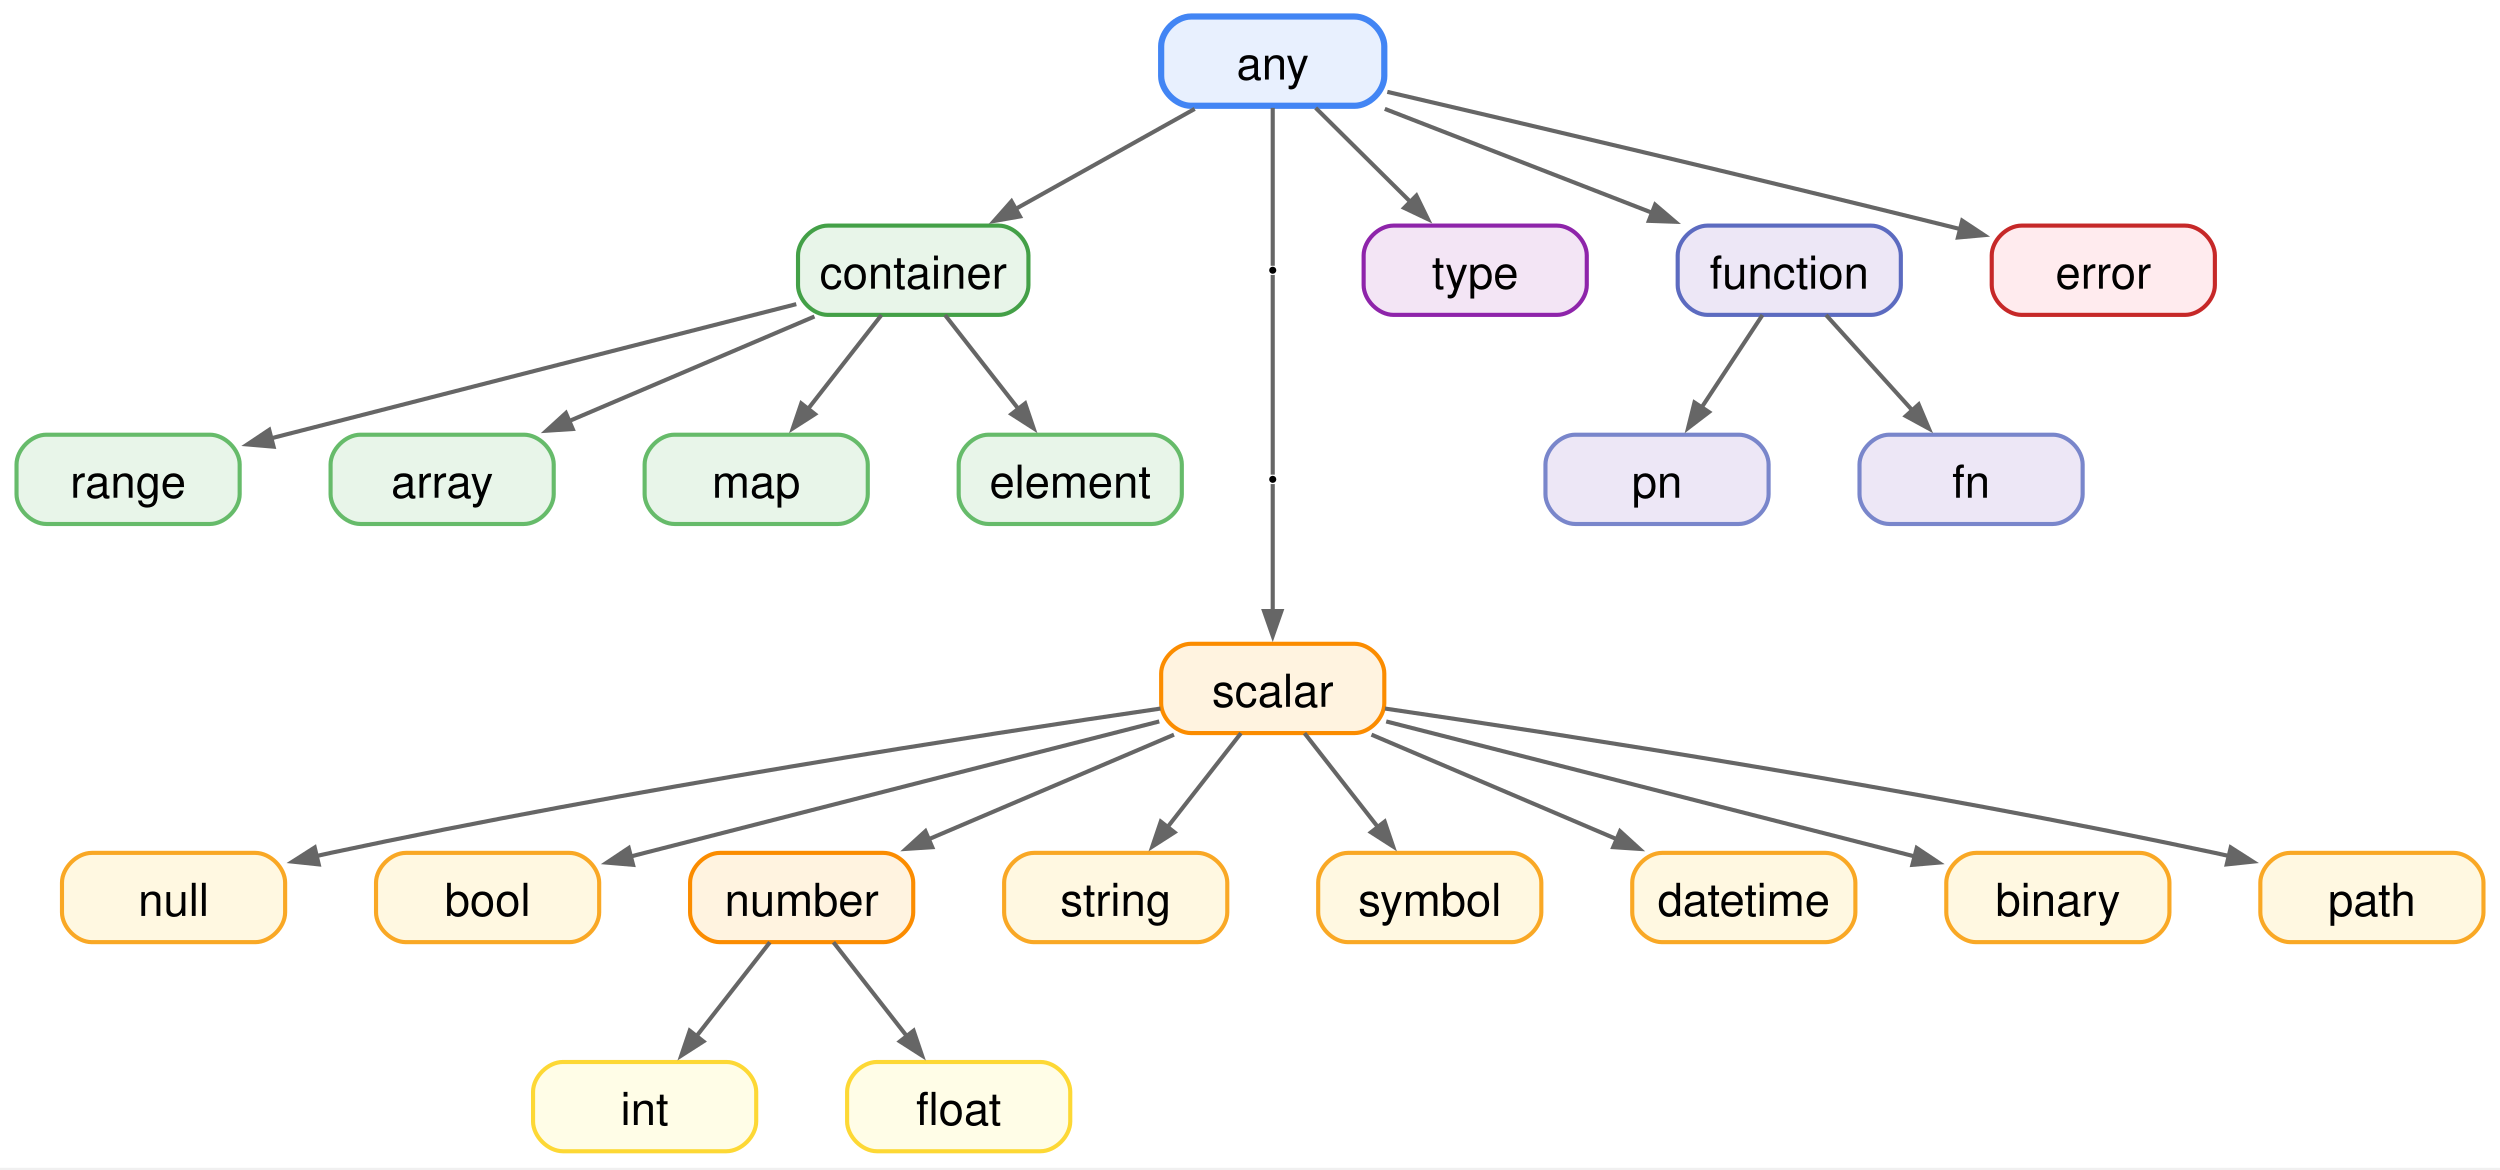
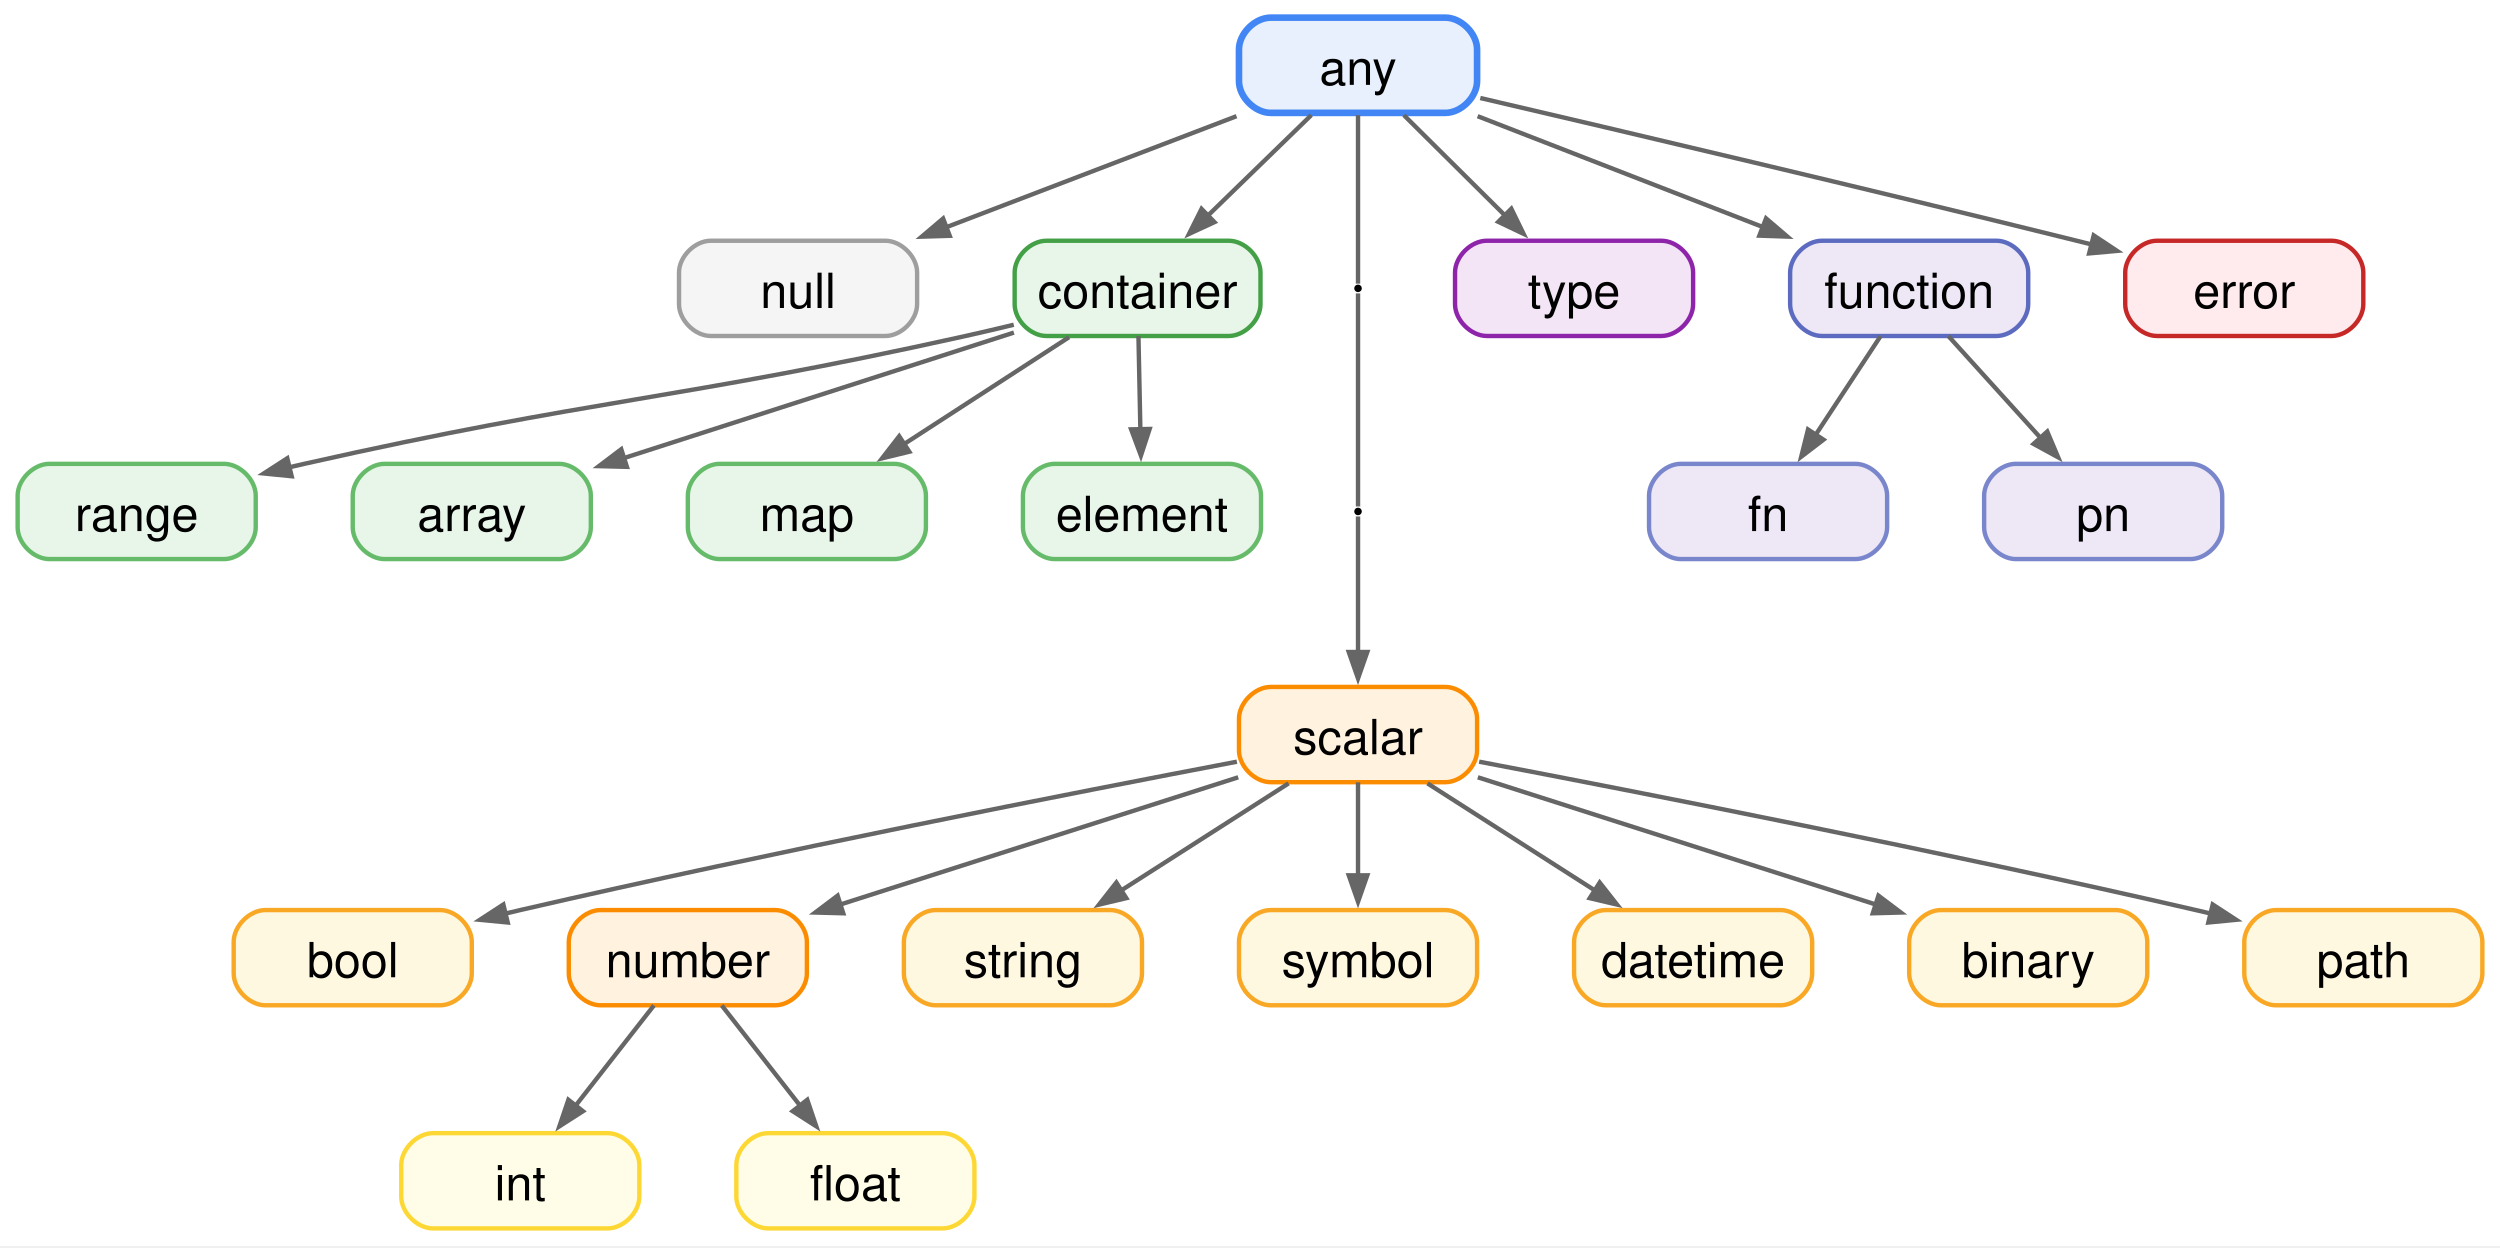
- <svg xmlns="http://www.w3.org/2000/svg" width="605pt" height="283pt" viewBox="0.00 0.00 605.00 283.00">
+ <svg xmlns="http://www.w3.org/2000/svg" width="567pt" height="283pt" viewBox="0.00 0.00 567.00 283.00">
  <g id="graph0" class="graph" transform="scale(1 1) rotate(0) translate(4 278.6)">
-     <polygon fill="white" stroke="none" points="-4,4 -4,-278.6 601,-278.6 601,4 -4,4" />
+     <polygon fill="white" stroke="none" points="-4,4 -4,-278.6 563,-278.6 563,4 -4,4" />
    <g id="node1" class="node">
      <path fill="#e8f0fe" stroke="#4285f4" stroke-width="1.5" d="M323.8,-274.6C323.8,-274.6 284.2,-274.6 284.2,-274.6 280.6,-274.6 277,-271 277,-267.4 277,-267.4 277,-260.2 277,-260.2 277,-256.6 280.6,-253 284.2,-253 284.2,-253 323.8,-253 323.8,-253 327.4,-253 331,-256.6 331,-260.2 331,-260.2 331,-267.4 331,-267.4 331,-271 327.4,-274.6 323.8,-274.6" />
      <text xml:space="preserve" text-anchor="middle" x="304" y="-259.35" font-family="Helvetica,sans-Serif" font-size="11.00">any</text>
    </g>
    <g id="node2" class="node">
      <ellipse fill="black" stroke="black" cx="304" cy="-213.2" rx="0.36" ry="0.36" />
    </g>
    <g id="edge1" class="edge">
      <path fill="none" stroke="#666666" d="M304,-252.49C304,-238.67 304,-215.69 304,-214.27" />
    </g>
    <g id="node5" class="node">
-       <path fill="#e8f5e9" stroke="#43a047" d="M237.68,-224C237.68,-224 196.32,-224 196.32,-224 192.72,-224 189.12,-220.4 189.12,-216.8 189.12,-216.8 189.12,-209.6 189.12,-209.6 189.12,-206 192.72,-202.4 196.32,-202.4 196.32,-202.4 237.68,-202.4 237.68,-202.4 241.28,-202.4 244.88,-206 244.88,-209.6 244.88,-209.6 244.88,-216.8 244.88,-216.8 244.88,-220.4 241.28,-224 237.68,-224" />
-       <text xml:space="preserve" text-anchor="middle" x="217" y="-208.75" font-family="Helvetica,sans-Serif" font-size="11.00">container</text>
+       <path fill="#e8f5e9" stroke="#43a047" d="M274.69,-224C274.69,-224 233.32,-224 233.32,-224 229.72,-224 226.12,-220.4 226.12,-216.8 226.12,-216.8 226.12,-209.6 226.12,-209.6 226.12,-206 229.72,-202.4 233.32,-202.4 233.32,-202.4 274.69,-202.4 274.69,-202.4 278.28,-202.4 281.88,-206 281.88,-209.6 281.88,-209.6 281.88,-216.8 281.88,-216.8 281.88,-220.4 278.28,-224 274.69,-224" />
+       <text xml:space="preserve" text-anchor="middle" x="254" y="-208.75" font-family="Helvetica,sans-Serif" font-size="11.00">container</text>
    </g>
    <g id="edge4" class="edge">
-       <path fill="none" stroke="#666666" d="M285.12,-252.25C272.41,-245.15 255.51,-235.71 241.73,-228.01" />
-       <polygon fill="#666666" stroke="#666666" points="242.83,-226.22 236.57,-225.13 240.78,-229.89 242.83,-226.22" />
+       <path fill="none" stroke="#666666" d="M293.4,-252.49C286.5,-245.79 277.39,-236.94 269.67,-229.43" />
+       <polygon fill="#666666" stroke="#666666" points="271.44,-228.22 265.67,-225.55 268.51,-231.23 271.44,-228.22" />
    </g>
    <g id="node6" class="node">
      <path fill="#f3e5f5" stroke="#8e24aa" d="M372.8,-224C372.8,-224 333.2,-224 333.2,-224 329.6,-224 326,-220.4 326,-216.8 326,-216.8 326,-209.6 326,-209.6 326,-206 329.6,-202.4 333.2,-202.4 333.2,-202.4 372.8,-202.4 372.8,-202.4 376.4,-202.4 380,-206 380,-209.6 380,-209.6 380,-216.8 380,-216.8 380,-220.4 376.4,-224 372.8,-224" />
      <text xml:space="preserve" text-anchor="middle" x="353" y="-208.75" font-family="Helvetica,sans-Serif" font-size="11.00">type</text>
    </g>
    <g id="edge10" class="edge">
      <path fill="none" stroke="#666666" d="M314.39,-252.49C321.15,-245.79 330.08,-236.94 337.64,-229.43" />
      <polygon fill="#666666" stroke="#666666" points="338.77,-231.27 341.55,-225.56 335.81,-228.29 338.77,-231.27" />
    </g>
    <g id="node7" class="node">
      <path fill="#ede7f6" stroke="#5c6bc0" d="M448.8,-224C448.8,-224 409.2,-224 409.2,-224 405.6,-224 402,-220.4 402,-216.8 402,-216.8 402,-209.6 402,-209.6 402,-206 405.6,-202.4 409.2,-202.4 409.2,-202.4 448.8,-202.4 448.8,-202.4 452.4,-202.4 456,-206 456,-209.6 456,-209.6 456,-216.8 456,-216.8 456,-220.4 452.4,-224 448.8,-224" />
      <text xml:space="preserve" text-anchor="middle" x="429" y="-208.75" font-family="Helvetica,sans-Serif" font-size="11.00">function</text>
    </g>
    <g id="edge9" class="edge">
      <path fill="none" stroke="#666666" d="M331.12,-252.25C350.14,-244.86 375.66,-234.94 395.88,-227.08" />
      <polygon fill="#666666" stroke="#666666" points="396.54,-229.07 401.38,-224.94 395.02,-225.16 396.54,-229.07" />
    </g>
    <g id="node8" class="node">
      <path fill="#ffebee" stroke="#c62828" d="M524.8,-224C524.8,-224 485.2,-224 485.2,-224 481.6,-224 478,-220.4 478,-216.8 478,-216.8 478,-209.6 478,-209.6 478,-206 481.6,-202.4 485.2,-202.4 485.2,-202.4 524.8,-202.4 524.8,-202.4 528.4,-202.4 532,-206 532,-209.6 532,-209.6 532,-216.8 532,-216.8 532,-220.4 528.4,-224 524.8,-224" />
      <text xml:space="preserve" text-anchor="middle" x="505" y="-208.75" font-family="Helvetica,sans-Serif" font-size="11.00">error</text>
    </g>
    <g id="edge11" class="edge">
      <path fill="none" stroke="#666666" d="M331.73,-256.37C364.19,-248.8 419.57,-235.76 467,-224 468.18,-223.71 469.38,-223.41 470.6,-223.1" />
      <polygon fill="#666666" stroke="#666666" points="470.85,-225.21 476.15,-221.7 469.82,-221.13 470.85,-225.21" />
    </g>
+     <g id="node9" class="node">
+       <path fill="#f5f5f5" stroke="#9e9e9e" d="M196.8,-224C196.8,-224 157.2,-224 157.2,-224 153.6,-224 150,-220.4 150,-216.8 150,-216.8 150,-209.6 150,-209.6 150,-206 153.6,-202.4 157.2,-202.4 157.2,-202.4 196.8,-202.4 196.8,-202.4 200.4,-202.4 204,-206 204,-209.6 204,-209.6 204,-216.8 204,-216.8 204,-220.4 200.4,-224 196.8,-224" />
+       <text xml:space="preserve" text-anchor="middle" x="177" y="-208.75" font-family="Helvetica,sans-Serif" font-size="11.00">null</text>
+     </g>
+     <g id="edge12" class="edge">
+       <path fill="none" stroke="#666666" d="M276.44,-252.25C257.04,-244.83 230.97,-234.85 210.38,-226.98" />
+       <polygon fill="#666666" stroke="#666666" points="211.4,-225.12 205.05,-224.93 209.9,-229.04 211.4,-225.12" />
+     </g>
    <g id="node3" class="node">
      <ellipse fill="black" stroke="black" cx="304" cy="-162.6" rx="0.36" ry="0.36" />
    </g>
    <g id="edge2" class="edge">
      <path fill="none" stroke="#666666" d="M304,-212.06C304,-209.3 304,-166.41 304,-163.73" />
    </g>
    <g id="node4" class="node">
      <path fill="#fff3e0" stroke="#fb8c00" d="M323.8,-122.8C323.8,-122.8 284.2,-122.8 284.2,-122.8 280.6,-122.8 277,-119.2 277,-115.6 277,-115.6 277,-108.4 277,-108.4 277,-104.8 280.6,-101.2 284.2,-101.2 284.2,-101.2 323.8,-101.2 323.8,-101.2 327.4,-101.2 331,-104.8 331,-108.4 331,-108.4 331,-115.6 331,-115.6 331,-119.2 327.4,-122.8 323.8,-122.8" />
      <text xml:space="preserve" text-anchor="middle" x="304" y="-107.55" font-family="Helvetica,sans-Serif" font-size="11.00">scalar</text>
    </g>
    <g id="edge3" class="edge">
      <path fill="none" stroke="#666666" d="M304,-161.46C304,-159.8 304,-143.7 304,-130.51" />
      <polygon fill="#666666" stroke="#666666" points="306.1,-130.72 304,-124.72 301.9,-130.72 306.1,-130.72" />
    </g>
-     <g id="node24" class="node">
+     <g id="node23" class="node">
      <path fill="#ede7f6" stroke="#7986cb" d="M416.8,-173.4C416.8,-173.4 377.2,-173.4 377.2,-173.4 373.6,-173.4 370,-169.8 370,-166.2 370,-166.2 370,-159 370,-159 370,-155.4 373.6,-151.8 377.2,-151.8 377.2,-151.8 416.8,-151.8 416.8,-151.8 420.4,-151.8 424,-155.4 424,-159 424,-159 424,-166.2 424,-166.2 424,-169.8 420.4,-173.4 416.8,-173.4" />
-       <text xml:space="preserve" text-anchor="middle" x="397" y="-158.15" font-family="Helvetica,sans-Serif" font-size="11.00">pn</text>
-     </g>
-     <g id="node9" class="node">
-       <path fill="#fff8e1" stroke="#f9a825" d="M57.8,-72.2C57.8,-72.2 18.2,-72.2 18.2,-72.2 14.6,-72.2 11,-68.6 11,-65 11,-65 11,-57.8 11,-57.8 11,-54.2 14.6,-50.6 18.2,-50.6 18.2,-50.6 57.8,-50.6 57.8,-50.6 61.4,-50.6 65,-54.2 65,-57.8 65,-57.8 65,-65 65,-65 65,-68.6 61.4,-72.2 57.8,-72.2" />
-       <text xml:space="preserve" text-anchor="middle" x="38" y="-56.95" font-family="Helvetica,sans-Serif" font-size="11.00">null</text>
-     </g>
-     <g id="edge14" class="edge">
-       <path fill="none" stroke="#666666" d="M276.84,-107.13C233.96,-100.85 148.05,-87.59 76,-72.2 74.81,-71.95 73.6,-71.68 72.38,-71.4" />
-       <polygon fill="#666666" stroke="#666666" points="73.13,-69.42 66.81,-70.09 72.16,-73.51 73.13,-69.42" />
+       <text xml:space="preserve" text-anchor="middle" x="397" y="-158.15" font-family="Helvetica,sans-Serif" font-size="11.00">fn</text>
    </g>
    <g id="node10" class="node">
-       <path fill="#fff8e1" stroke="#f9a825" d="M133.8,-72.2C133.8,-72.2 94.2,-72.2 94.2,-72.2 90.6,-72.2 87,-68.6 87,-65 87,-65 87,-57.8 87,-57.8 87,-54.2 90.6,-50.6 94.2,-50.6 94.2,-50.6 133.8,-50.6 133.8,-50.6 137.4,-50.6 141,-54.2 141,-57.8 141,-57.8 141,-65 141,-65 141,-68.6 137.4,-72.2 133.8,-72.2" />
-       <text xml:space="preserve" text-anchor="middle" x="114" y="-56.95" font-family="Helvetica,sans-Serif" font-size="11.00">bool</text>
+       <path fill="#fff8e1" stroke="#f9a825" d="M95.8,-72.2C95.8,-72.2 56.2,-72.2 56.2,-72.2 52.6,-72.2 49,-68.6 49,-65 49,-65 49,-57.8 49,-57.8 49,-54.2 52.6,-50.6 56.2,-50.6 56.2,-50.6 95.8,-50.6 95.8,-50.6 99.4,-50.6 103,-54.2 103,-57.8 103,-57.8 103,-65 103,-65 103,-68.6 99.4,-72.2 95.8,-72.2" />
+       <text xml:space="preserve" text-anchor="middle" x="76" y="-56.95" font-family="Helvetica,sans-Serif" font-size="11.00">bool</text>
    </g>
    <g id="edge15" class="edge">
-       <path fill="none" stroke="#666666" d="M276.54,-104.01C246.09,-96.26 195.53,-83.37 152,-72.2 150.82,-71.9 149.62,-71.59 148.41,-71.28" />
-       <polygon fill="#666666" stroke="#666666" points="149.2,-69.31 142.86,-69.85 148.15,-73.38 149.2,-69.31" />
+       <path fill="none" stroke="#666666" d="M276.53,-105.85C239.5,-98.79 171.57,-85.49 114,-72.2 112.81,-71.93 111.61,-71.64 110.39,-71.35" />
+       <polygon fill="#666666" stroke="#666666" points="111.15,-69.38 104.83,-69.99 110.16,-73.46 111.15,-69.38" />
    </g>
    <g id="node11" class="node">
-       <path fill="#fff3e0" stroke="#fb8c00" d="M209.8,-72.2C209.8,-72.2 170.2,-72.2 170.2,-72.2 166.6,-72.2 163,-68.6 163,-65 163,-65 163,-57.8 163,-57.8 163,-54.2 166.6,-50.6 170.2,-50.6 170.2,-50.6 209.8,-50.6 209.8,-50.6 213.4,-50.6 217,-54.2 217,-57.8 217,-57.8 217,-65 217,-65 217,-68.6 213.4,-72.2 209.8,-72.2" />
-       <text xml:space="preserve" text-anchor="middle" x="190" y="-56.95" font-family="Helvetica,sans-Serif" font-size="11.00">number</text>
+       <path fill="#fff3e0" stroke="#fb8c00" d="M171.8,-72.2C171.8,-72.2 132.2,-72.2 132.2,-72.2 128.6,-72.2 125,-68.6 125,-65 125,-65 125,-57.8 125,-57.8 125,-54.2 128.6,-50.6 132.2,-50.6 132.2,-50.6 171.8,-50.6 171.8,-50.6 175.4,-50.6 179,-54.2 179,-57.8 179,-57.8 179,-65 179,-65 179,-68.6 175.4,-72.2 171.8,-72.2" />
+       <text xml:space="preserve" text-anchor="middle" x="152" y="-56.95" font-family="Helvetica,sans-Serif" font-size="11.00">number</text>
    </g>
    <g id="edge16" class="edge">
-       <path fill="none" stroke="#666666" d="M280.1,-100.81C262.77,-93.42 239.2,-83.37 220.51,-75.41" />
-       <polygon fill="#666666" stroke="#666666" points="221.6,-73.59 215.26,-73.17 219.95,-77.45 221.6,-73.59" />
+       <path fill="none" stroke="#666666" d="M276.83,-102.31C251.58,-94.24 213.88,-82.19 186.52,-73.44" />
+       <polygon fill="#666666" stroke="#666666" points="187.25,-71.47 180.89,-71.64 185.97,-75.47 187.25,-71.47" />
    </g>
    <g id="node12" class="node">
-       <path fill="#fff8e1" stroke="#f9a825" d="M285.8,-72.2C285.8,-72.2 246.2,-72.2 246.2,-72.2 242.6,-72.2 239,-68.6 239,-65 239,-65 239,-57.8 239,-57.8 239,-54.2 242.6,-50.6 246.2,-50.6 246.2,-50.6 285.8,-50.6 285.8,-50.6 289.4,-50.6 293,-54.2 293,-57.8 293,-57.8 293,-65 293,-65 293,-68.6 289.4,-72.2 285.8,-72.2" />
-       <text xml:space="preserve" text-anchor="middle" x="266" y="-56.95" font-family="Helvetica,sans-Serif" font-size="11.00">string</text>
+       <path fill="#fff8e1" stroke="#f9a825" d="M247.8,-72.2C247.8,-72.2 208.2,-72.2 208.2,-72.2 204.6,-72.2 201,-68.6 201,-65 201,-65 201,-57.8 201,-57.8 201,-54.2 204.6,-50.6 208.2,-50.6 208.2,-50.6 247.8,-50.6 247.8,-50.6 251.4,-50.6 255,-54.2 255,-57.8 255,-57.8 255,-65 255,-65 255,-68.6 251.4,-72.2 247.8,-72.2" />
+       <text xml:space="preserve" text-anchor="middle" x="228" y="-56.95" font-family="Helvetica,sans-Serif" font-size="11.00">string</text>
    </g>
    <g id="edge17" class="edge">
-       <path fill="none" stroke="#666666" d="M296.31,-101.17C291.13,-94.53 284.17,-85.64 278.24,-78.05" />
-       <polygon fill="#666666" stroke="#666666" points="280.22,-77.18 274.87,-73.75 276.91,-79.77 280.22,-77.18" />
+       <path fill="none" stroke="#666666" d="M288.25,-100.93C277.22,-93.87 262.32,-84.35 250.1,-76.53" />
+       <polygon fill="#666666" stroke="#666666" points="251.45,-74.9 245.26,-73.44 249.19,-78.44 251.45,-74.9" />
    </g>
    <g id="node13" class="node">
-       <path fill="#fff8e1" stroke="#f9a825" d="M361.8,-72.2C361.8,-72.2 322.2,-72.2 322.2,-72.2 318.6,-72.2 315,-68.6 315,-65 315,-65 315,-57.8 315,-57.8 315,-54.2 318.6,-50.6 322.2,-50.6 322.2,-50.6 361.8,-50.6 361.8,-50.6 365.4,-50.6 369,-54.2 369,-57.8 369,-57.8 369,-65 369,-65 369,-68.6 365.4,-72.2 361.8,-72.2" />
-       <text xml:space="preserve" text-anchor="middle" x="342" y="-56.95" font-family="Helvetica,sans-Serif" font-size="11.00">symbol</text>
+       <path fill="#fff8e1" stroke="#f9a825" d="M323.8,-72.2C323.8,-72.2 284.2,-72.2 284.2,-72.2 280.6,-72.2 277,-68.6 277,-65 277,-65 277,-57.8 277,-57.8 277,-54.2 280.6,-50.6 284.2,-50.6 284.2,-50.6 323.8,-50.6 323.8,-50.6 327.4,-50.6 331,-54.2 331,-57.8 331,-57.8 331,-65 331,-65 331,-68.6 327.4,-72.2 323.8,-72.2" />
+       <text xml:space="preserve" text-anchor="middle" x="304" y="-56.95" font-family="Helvetica,sans-Serif" font-size="11.00">symbol</text>
    </g>
    <g id="edge18" class="edge">
-       <path fill="none" stroke="#666666" d="M311.69,-101.17C316.87,-94.53 323.83,-85.64 329.76,-78.05" />
-       <polygon fill="#666666" stroke="#666666" points="331.09,-79.77 333.13,-73.75 327.78,-77.18 331.09,-79.77" />
+       <path fill="none" stroke="#666666" d="M304,-101.17C304,-95.05 304,-87.02 304,-79.86" />
+       <polygon fill="#666666" stroke="#666666" points="306.1,-80.07 304,-74.07 301.9,-80.07 306.1,-80.07" />
    </g>
    <g id="node14" class="node">
-       <path fill="#fff8e1" stroke="#f9a825" d="M437.8,-72.2C437.8,-72.2 398.2,-72.2 398.2,-72.2 394.6,-72.2 391,-68.6 391,-65 391,-65 391,-57.8 391,-57.8 391,-54.2 394.6,-50.6 398.2,-50.6 398.2,-50.6 437.8,-50.6 437.8,-50.6 441.4,-50.6 445,-54.2 445,-57.8 445,-57.8 445,-65 445,-65 445,-68.6 441.4,-72.2 437.8,-72.2" />
-       <text xml:space="preserve" text-anchor="middle" x="418" y="-56.95" font-family="Helvetica,sans-Serif" font-size="11.00">datetime</text>
+       <path fill="#fff8e1" stroke="#f9a825" d="M399.8,-72.2C399.8,-72.2 360.2,-72.2 360.2,-72.2 356.6,-72.2 353,-68.6 353,-65 353,-65 353,-57.8 353,-57.8 353,-54.2 356.6,-50.6 360.2,-50.6 360.2,-50.6 399.8,-50.6 399.8,-50.6 403.4,-50.6 407,-54.2 407,-57.8 407,-57.8 407,-65 407,-65 407,-68.6 403.4,-72.2 399.8,-72.2" />
+       <text xml:space="preserve" text-anchor="middle" x="380" y="-56.95" font-family="Helvetica,sans-Serif" font-size="11.00">datetime</text>
    </g>
    <g id="edge19" class="edge">
-       <path fill="none" stroke="#666666" d="M327.9,-100.81C345.23,-93.42 368.8,-83.37 387.49,-75.41" />
-       <polygon fill="#666666" stroke="#666666" points="388.05,-77.45 392.74,-73.17 386.4,-73.59 388.05,-77.45" />
+       <path fill="none" stroke="#666666" d="M319.75,-100.93C330.78,-93.87 345.68,-84.35 357.9,-76.53" />
+       <polygon fill="#666666" stroke="#666666" points="358.81,-78.44 362.74,-73.44 356.55,-74.9 358.81,-78.44" />
    </g>
    <g id="node15" class="node">
-       <path fill="#fff8e1" stroke="#f9a825" d="M513.8,-72.2C513.8,-72.2 474.2,-72.2 474.2,-72.2 470.6,-72.2 467,-68.6 467,-65 467,-65 467,-57.8 467,-57.8 467,-54.2 470.6,-50.6 474.2,-50.6 474.2,-50.6 513.8,-50.6 513.8,-50.6 517.4,-50.6 521,-54.2 521,-57.8 521,-57.8 521,-65 521,-65 521,-68.6 517.4,-72.2 513.8,-72.2" />
-       <text xml:space="preserve" text-anchor="middle" x="494" y="-56.95" font-family="Helvetica,sans-Serif" font-size="11.00">binary</text>
+       <path fill="#fff8e1" stroke="#f9a825" d="M475.8,-72.2C475.8,-72.2 436.2,-72.2 436.2,-72.2 432.6,-72.2 429,-68.6 429,-65 429,-65 429,-57.8 429,-57.8 429,-54.2 432.6,-50.6 436.2,-50.6 436.2,-50.6 475.8,-50.6 475.8,-50.6 479.4,-50.6 483,-54.2 483,-57.8 483,-57.8 483,-65 483,-65 483,-68.6 479.4,-72.2 475.8,-72.2" />
+       <text xml:space="preserve" text-anchor="middle" x="456" y="-56.95" font-family="Helvetica,sans-Serif" font-size="11.00">binary</text>
    </g>
    <g id="edge20" class="edge">
-       <path fill="none" stroke="#666666" d="M331.46,-104.01C361.91,-96.26 412.47,-83.37 456,-72.2 457.18,-71.9 458.38,-71.59 459.59,-71.28" />
-       <polygon fill="#666666" stroke="#666666" points="459.85,-73.38 465.14,-69.85 458.8,-69.31 459.85,-73.38" />
+       <path fill="none" stroke="#666666" d="M331.17,-102.31C356.42,-94.24 394.12,-82.19 421.48,-73.44" />
+       <polygon fill="#666666" stroke="#666666" points="422.03,-75.47 427.11,-71.64 420.75,-71.47 422.03,-75.47" />
    </g>
    <g id="node16" class="node">
-       <path fill="#fff8e1" stroke="#f9a825" d="M589.8,-72.2C589.8,-72.2 550.2,-72.2 550.2,-72.2 546.6,-72.2 543,-68.6 543,-65 543,-65 543,-57.8 543,-57.8 543,-54.2 546.6,-50.6 550.2,-50.6 550.2,-50.6 589.8,-50.6 589.8,-50.6 593.4,-50.6 597,-54.2 597,-57.8 597,-57.8 597,-65 597,-65 597,-68.6 593.4,-72.2 589.8,-72.2" />
-       <text xml:space="preserve" text-anchor="middle" x="570" y="-56.95" font-family="Helvetica,sans-Serif" font-size="11.00">path</text>
+       <path fill="#fff8e1" stroke="#f9a825" d="M551.8,-72.2C551.8,-72.2 512.2,-72.2 512.2,-72.2 508.6,-72.2 505,-68.6 505,-65 505,-65 505,-57.8 505,-57.8 505,-54.2 508.6,-50.6 512.2,-50.6 512.2,-50.6 551.8,-50.6 551.8,-50.6 555.4,-50.6 559,-54.2 559,-57.8 559,-57.8 559,-65 559,-65 559,-68.6 555.4,-72.2 551.8,-72.2" />
+       <text xml:space="preserve" text-anchor="middle" x="532" y="-56.95" font-family="Helvetica,sans-Serif" font-size="11.00">path</text>
    </g>
    <g id="edge21" class="edge">
-       <path fill="none" stroke="#666666" d="M331.16,-107.13C374.04,-100.85 459.95,-87.59 532,-72.2 533.19,-71.95 534.4,-71.68 535.62,-71.4" />
-       <polygon fill="#666666" stroke="#666666" points="535.84,-73.51 541.19,-70.09 534.87,-69.42 535.84,-73.51" />
+       <path fill="none" stroke="#666666" d="M331.47,-105.85C368.5,-98.79 436.43,-85.49 494,-72.2 495.19,-71.93 496.39,-71.64 497.61,-71.35" />
+       <polygon fill="#666666" stroke="#666666" points="497.84,-73.46 503.17,-69.99 496.85,-69.38 497.84,-73.46" />
    </g>
    <g id="node19" class="node">
      <path fill="#e8f5e9" stroke="#66bb6a" d="M46.8,-173.4C46.8,-173.4 7.2,-173.4 7.2,-173.4 3.6,-173.4 0,-169.8 0,-166.2 0,-166.2 0,-159 0,-159 0,-155.4 3.6,-151.8 7.2,-151.8 7.2,-151.8 46.8,-151.8 46.8,-151.8 50.4,-151.8 54,-155.4 54,-159 54,-159 54,-166.2 54,-166.2 54,-169.8 50.4,-173.4 46.8,-173.4" />
      <text xml:space="preserve" text-anchor="middle" x="27" y="-158.15" font-family="Helvetica,sans-Serif" font-size="11.00">range</text>
    </g>
    <g id="edge5" class="edge">
-       <path fill="none" stroke="#666666" d="M188.7,-205C158.17,-197.22 108.13,-184.47 65,-173.4 63.82,-173.1 62.62,-172.79 61.41,-172.48" />
-       <polygon fill="#666666" stroke="#666666" points="62.2,-170.51 55.86,-171.05 61.15,-174.58 62.2,-170.51" />
+       <path fill="none" stroke="#666666" d="M225.92,-204.95C222.26,-204.06 218.54,-203.19 215,-202.4 148.71,-187.68 131.24,-188.33 65,-173.4 63.81,-173.13 62.6,-172.85 61.39,-172.57" />
+       <polygon fill="#666666" stroke="#666666" points="62.15,-170.59 55.82,-171.22 61.16,-174.67 62.15,-170.59" />
    </g>
    <g id="node20" class="node">
      <path fill="#e8f5e9" stroke="#66bb6a" d="M122.8,-173.4C122.8,-173.4 83.2,-173.4 83.2,-173.4 79.6,-173.4 76,-169.8 76,-166.2 76,-166.2 76,-159 76,-159 76,-155.4 79.6,-151.8 83.2,-151.8 83.2,-151.8 122.8,-151.8 122.8,-151.8 126.4,-151.8 130,-155.4 130,-159 130,-159 130,-166.2 130,-166.2 130,-169.8 126.4,-173.4 122.8,-173.4" />
      <text xml:space="preserve" text-anchor="middle" x="103" y="-158.15" font-family="Helvetica,sans-Serif" font-size="11.00">array</text>
    </g>
    <g id="edge6" class="edge">
-       <path fill="none" stroke="#666666" d="M193.1,-202.01C175.77,-194.62 152.2,-184.57 133.51,-176.61" />
-       <polygon fill="#666666" stroke="#666666" points="134.6,-174.79 128.26,-174.37 132.95,-178.65 134.6,-174.79" />
+       <path fill="none" stroke="#666666" d="M225.95,-203.17C200.9,-195.11 164.12,-183.27 137.32,-174.65" />
+       <polygon fill="#666666" stroke="#666666" points="138.18,-172.72 131.83,-172.88 136.9,-176.72 138.18,-172.72" />
    </g>
    <g id="node21" class="node">
      <path fill="#e8f5e9" stroke="#66bb6a" d="M198.8,-173.4C198.8,-173.4 159.2,-173.4 159.2,-173.4 155.6,-173.4 152,-169.8 152,-166.2 152,-166.2 152,-159 152,-159 152,-155.4 155.6,-151.8 159.2,-151.8 159.2,-151.8 198.8,-151.8 198.8,-151.8 202.4,-151.8 206,-155.4 206,-159 206,-159 206,-166.2 206,-166.2 206,-169.8 202.4,-173.4 198.8,-173.4" />
      <text xml:space="preserve" text-anchor="middle" x="179" y="-158.15" font-family="Helvetica,sans-Serif" font-size="11.00">map</text>
    </g>
    <g id="edge7" class="edge">
-       <path fill="none" stroke="#666666" d="M209.31,-202.37C204.13,-195.73 197.17,-186.84 191.24,-179.25" />
-       <polygon fill="#666666" stroke="#666666" points="193.22,-178.38 187.87,-174.95 189.91,-180.97 193.22,-178.38" />
+       <path fill="none" stroke="#666666" d="M238.46,-202.13C227.57,-195.07 212.87,-185.55 200.81,-177.73" />
+       <polygon fill="#666666" stroke="#666666" points="202.23,-176.15 196.05,-174.65 199.94,-179.67 202.23,-176.15" />
    </g>
    <g id="node22" class="node">
      <path fill="#e8f5e9" stroke="#66bb6a" d="M274.8,-173.4C274.8,-173.4 235.2,-173.4 235.2,-173.4 231.6,-173.4 228,-169.8 228,-166.2 228,-166.2 228,-159 228,-159 228,-155.4 231.6,-151.8 235.2,-151.8 235.2,-151.8 274.8,-151.8 274.8,-151.8 278.4,-151.8 282,-155.4 282,-159 282,-159 282,-166.2 282,-166.2 282,-169.8 278.4,-173.4 274.8,-173.4" />
      <text xml:space="preserve" text-anchor="middle" x="255" y="-158.15" font-family="Helvetica,sans-Serif" font-size="11.00">element</text>
    </g>
    <g id="edge8" class="edge">
-       <path fill="none" stroke="#666666" d="M224.69,-202.37C229.87,-195.73 236.83,-186.84 242.76,-179.25" />
-       <polygon fill="#666666" stroke="#666666" points="244.09,-180.97 246.13,-174.95 240.78,-178.38 244.09,-180.97" />
+       <path fill="none" stroke="#666666" d="M254.2,-202.37C254.33,-196.25 254.49,-188.22 254.64,-181.06" />
+       <polygon fill="#666666" stroke="#666666" points="256.74,-181.31 254.76,-175.27 252.54,-181.22 256.74,-181.31" />
    </g>
-     <g id="node23" class="node">
+     <g id="edge14" class="edge">
+       <path fill="none" stroke="#666666" d="M422.52,-202.37C418.24,-195.86 412.53,-187.19 407.6,-179.7" />
+       <polygon fill="#666666" stroke="#666666" points="409.57,-178.88 404.52,-175.02 406.06,-181.19 409.57,-178.88" />
+     </g>
+     <g id="node24" class="node">
      <path fill="#ede7f6" stroke="#7986cb" d="M492.8,-173.4C492.8,-173.4 453.2,-173.4 453.2,-173.4 449.6,-173.4 446,-169.8 446,-166.2 446,-166.2 446,-159 446,-159 446,-155.4 449.6,-151.8 453.2,-151.8 453.2,-151.8 492.8,-151.8 492.8,-151.8 496.4,-151.8 500,-155.4 500,-159 500,-159 500,-166.2 500,-166.2 500,-169.8 496.4,-173.4 492.8,-173.4" />
-       <text xml:space="preserve" text-anchor="middle" x="473" y="-158.15" font-family="Helvetica,sans-Serif" font-size="11.00">fn</text>
+       <text xml:space="preserve" text-anchor="middle" x="473" y="-158.15" font-family="Helvetica,sans-Serif" font-size="11.00">pn</text>
    </g>
-     <g id="edge12" class="edge">
+     <g id="edge13" class="edge">
      <path fill="none" stroke="#666666" d="M437.9,-202.37C443.91,-195.73 451.96,-186.84 458.83,-179.25" />
      <polygon fill="#666666" stroke="#666666" points="460.32,-180.73 462.79,-174.88 457.21,-177.92 460.32,-180.73" />
    </g>
-     <g id="edge13" class="edge">
-       <path fill="none" stroke="#666666" d="M422.52,-202.37C418.24,-195.86 412.53,-187.19 407.6,-179.7" />
-       <polygon fill="#666666" stroke="#666666" points="409.57,-178.88 404.52,-175.02 406.06,-181.19 409.57,-178.88" />
-     </g>
    <g id="node17" class="node">
-       <path fill="#fffde7" stroke="#fdd835" d="M171.8,-21.6C171.8,-21.6 132.2,-21.6 132.2,-21.6 128.6,-21.6 125,-18 125,-14.4 125,-14.4 125,-7.2 125,-7.2 125,-3.6 128.6,0 132.2,0 132.2,0 171.8,0 171.8,0 175.4,0 179,-3.6 179,-7.2 179,-7.2 179,-14.4 179,-14.4 179,-18 175.4,-21.6 171.8,-21.6" />
-       <text xml:space="preserve" text-anchor="middle" x="152" y="-6.35" font-family="Helvetica,sans-Serif" font-size="11.00">int</text>
+       <path fill="#fffde7" stroke="#fdd835" d="M133.8,-21.6C133.8,-21.6 94.2,-21.6 94.2,-21.6 90.6,-21.6 87,-18 87,-14.4 87,-14.4 87,-7.2 87,-7.2 87,-3.6 90.6,0 94.2,0 94.2,0 133.8,0 133.8,0 137.4,0 141,-3.6 141,-7.2 141,-7.2 141,-14.4 141,-14.4 141,-18 137.4,-21.6 133.8,-21.6" />
+       <text xml:space="preserve" text-anchor="middle" x="114" y="-6.35" font-family="Helvetica,sans-Serif" font-size="11.00">int</text>
    </g>
    <g id="edge22" class="edge">
-       <path fill="none" stroke="#666666" d="M182.31,-50.57C177.13,-43.93 170.17,-35.04 164.24,-27.45" />
-       <polygon fill="#666666" stroke="#666666" points="166.22,-26.58 160.87,-23.15 162.91,-29.17 166.22,-26.58" />
+       <path fill="none" stroke="#666666" d="M144.31,-50.57C139.13,-43.93 132.17,-35.04 126.24,-27.45" />
+       <polygon fill="#666666" stroke="#666666" points="128.22,-26.58 122.87,-23.15 124.91,-29.17 128.22,-26.58" />
    </g>
    <g id="node18" class="node">
-       <path fill="#fffde7" stroke="#fdd835" d="M247.8,-21.6C247.8,-21.6 208.2,-21.6 208.2,-21.6 204.6,-21.6 201,-18 201,-14.4 201,-14.4 201,-7.2 201,-7.2 201,-3.6 204.6,0 208.2,0 208.2,0 247.8,0 247.8,0 251.4,0 255,-3.6 255,-7.2 255,-7.2 255,-14.4 255,-14.4 255,-18 251.4,-21.6 247.8,-21.6" />
-       <text xml:space="preserve" text-anchor="middle" x="228" y="-6.35" font-family="Helvetica,sans-Serif" font-size="11.00">float</text>
+       <path fill="#fffde7" stroke="#fdd835" d="M209.8,-21.6C209.8,-21.6 170.2,-21.6 170.2,-21.6 166.6,-21.6 163,-18 163,-14.4 163,-14.4 163,-7.2 163,-7.2 163,-3.6 166.6,0 170.2,0 170.2,0 209.8,0 209.8,0 213.4,0 217,-3.6 217,-7.2 217,-7.2 217,-14.4 217,-14.4 217,-18 213.4,-21.6 209.8,-21.6" />
+       <text xml:space="preserve" text-anchor="middle" x="190" y="-6.35" font-family="Helvetica,sans-Serif" font-size="11.00">float</text>
    </g>
    <g id="edge23" class="edge">
-       <path fill="none" stroke="#666666" d="M197.69,-50.57C202.87,-43.93 209.83,-35.04 215.76,-27.45" />
-       <polygon fill="#666666" stroke="#666666" points="217.09,-29.17 219.13,-23.15 213.78,-26.58 217.09,-29.17" />
+       <path fill="none" stroke="#666666" d="M159.69,-50.57C164.87,-43.93 171.83,-35.04 177.76,-27.45" />
+       <polygon fill="#666666" stroke="#666666" points="179.09,-29.17 181.13,-23.15 175.78,-26.58 179.09,-29.17" />
    </g>
  </g>
</svg>
